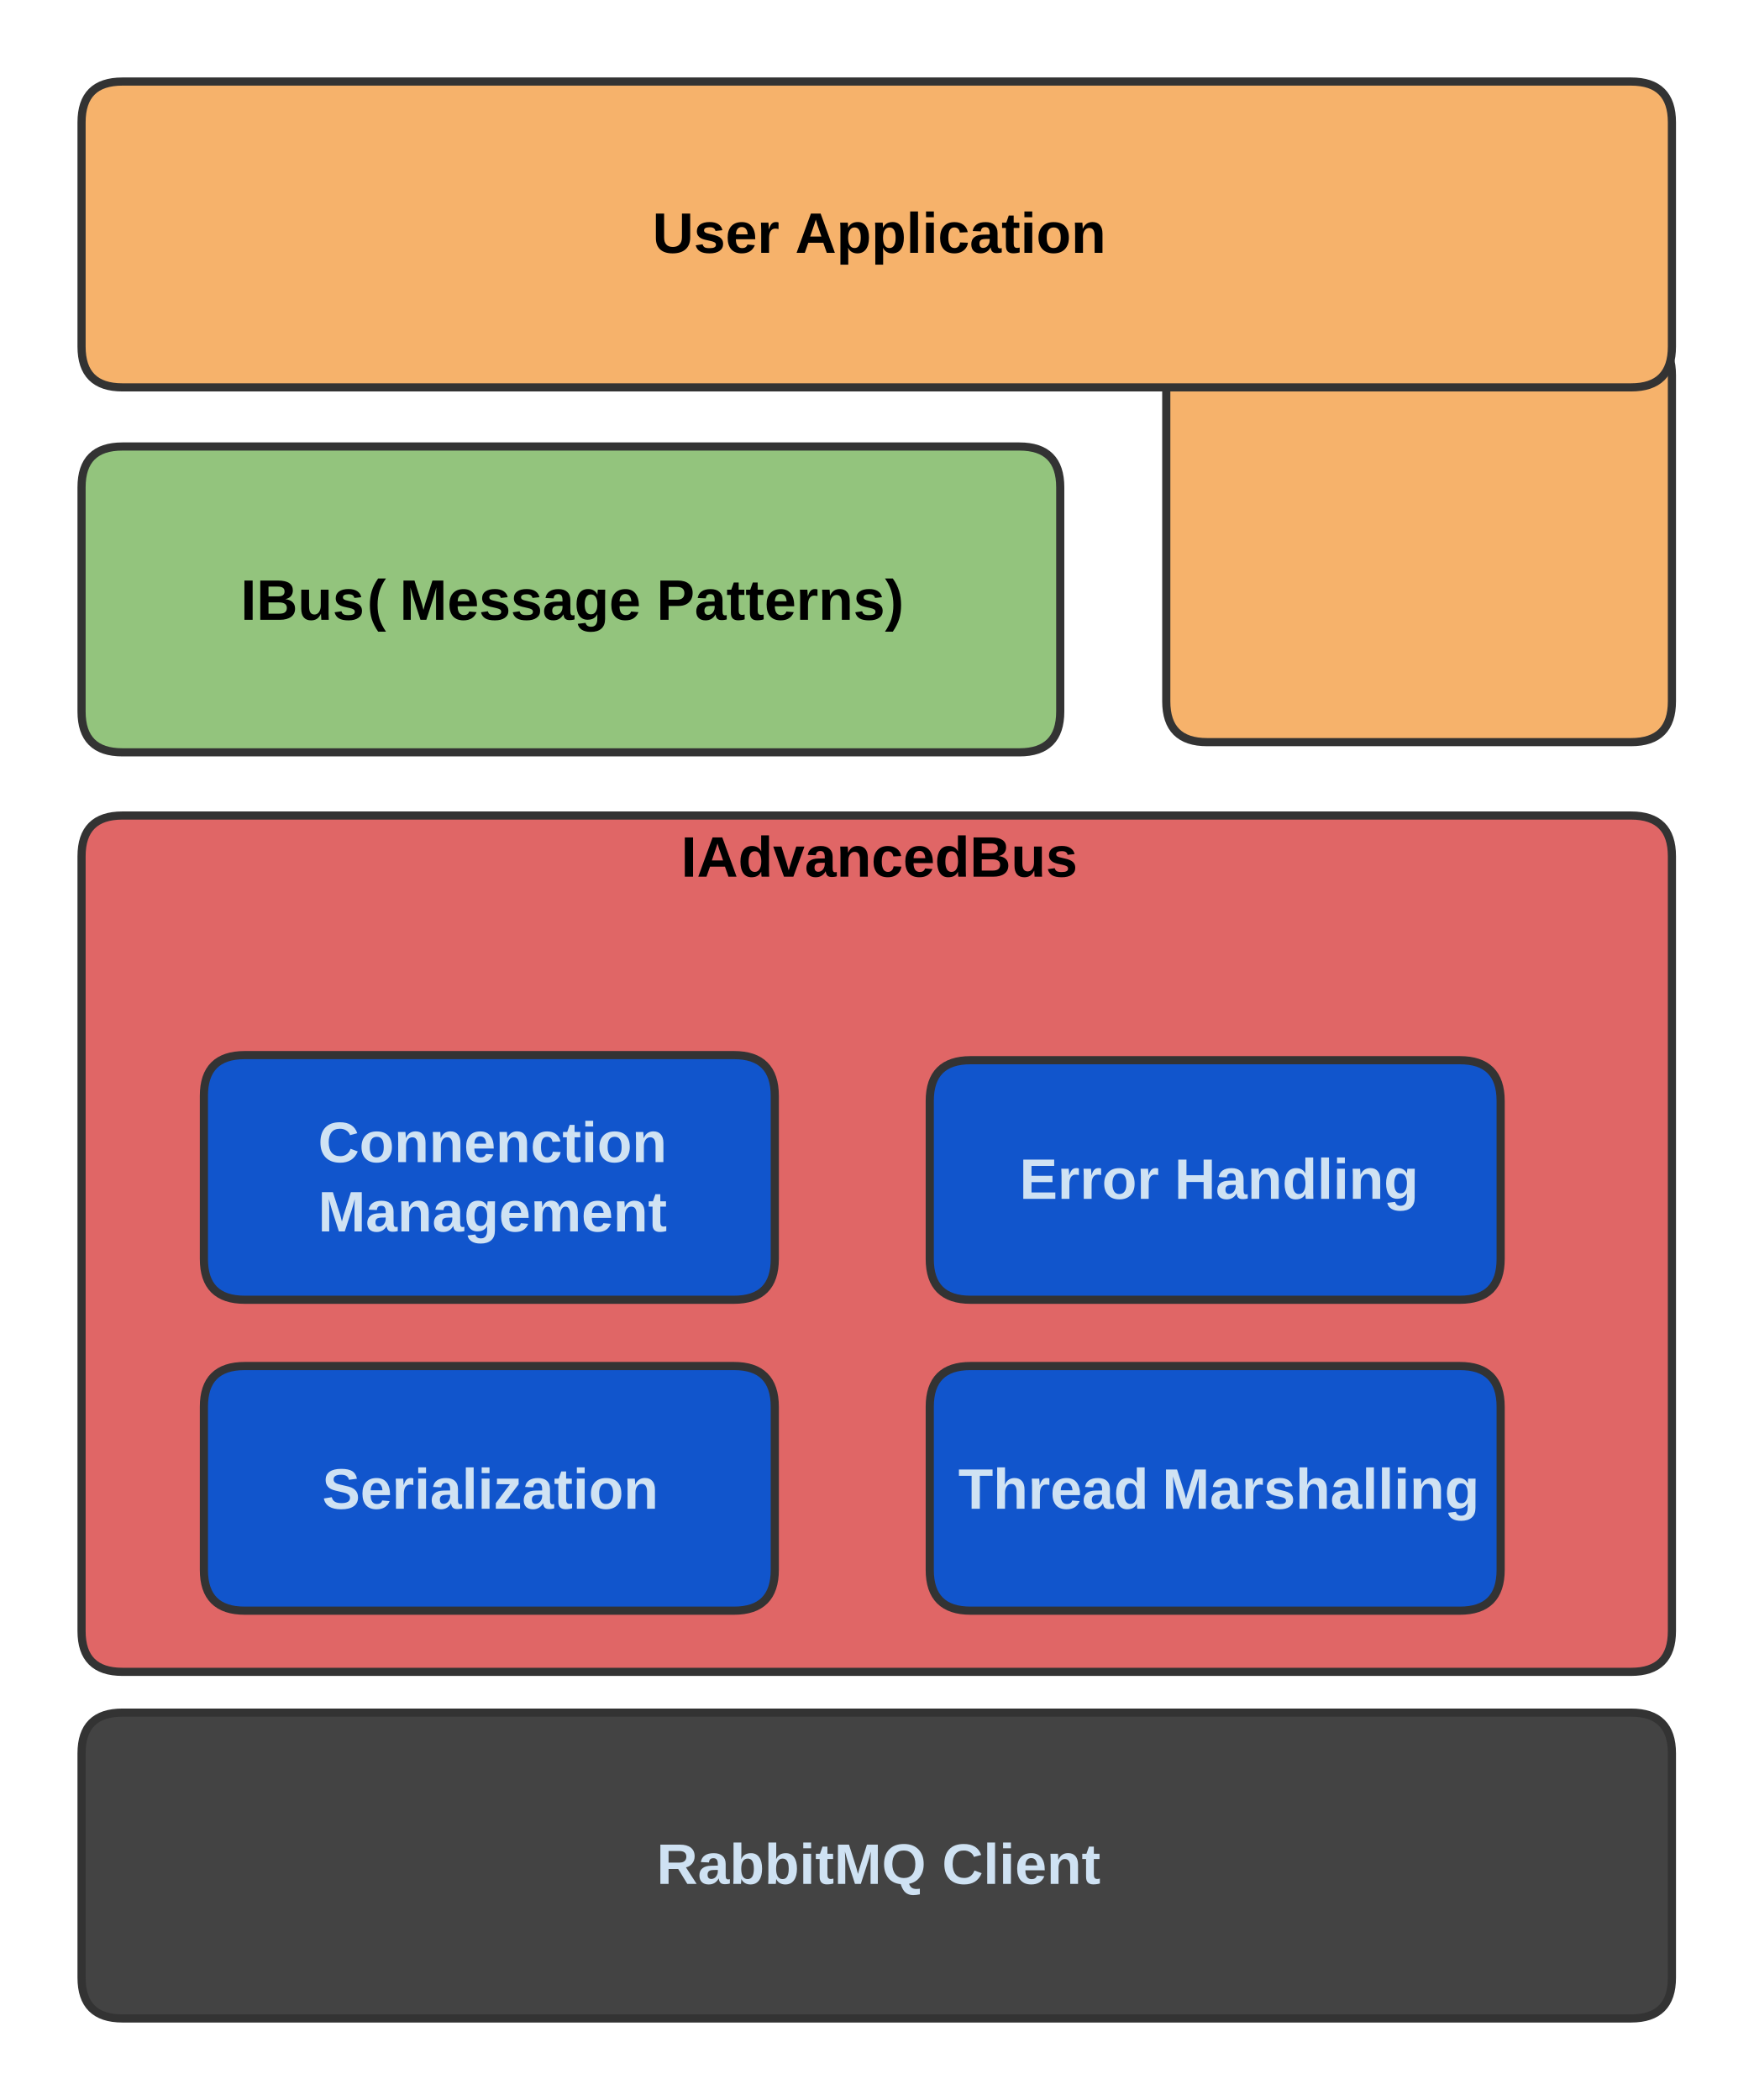
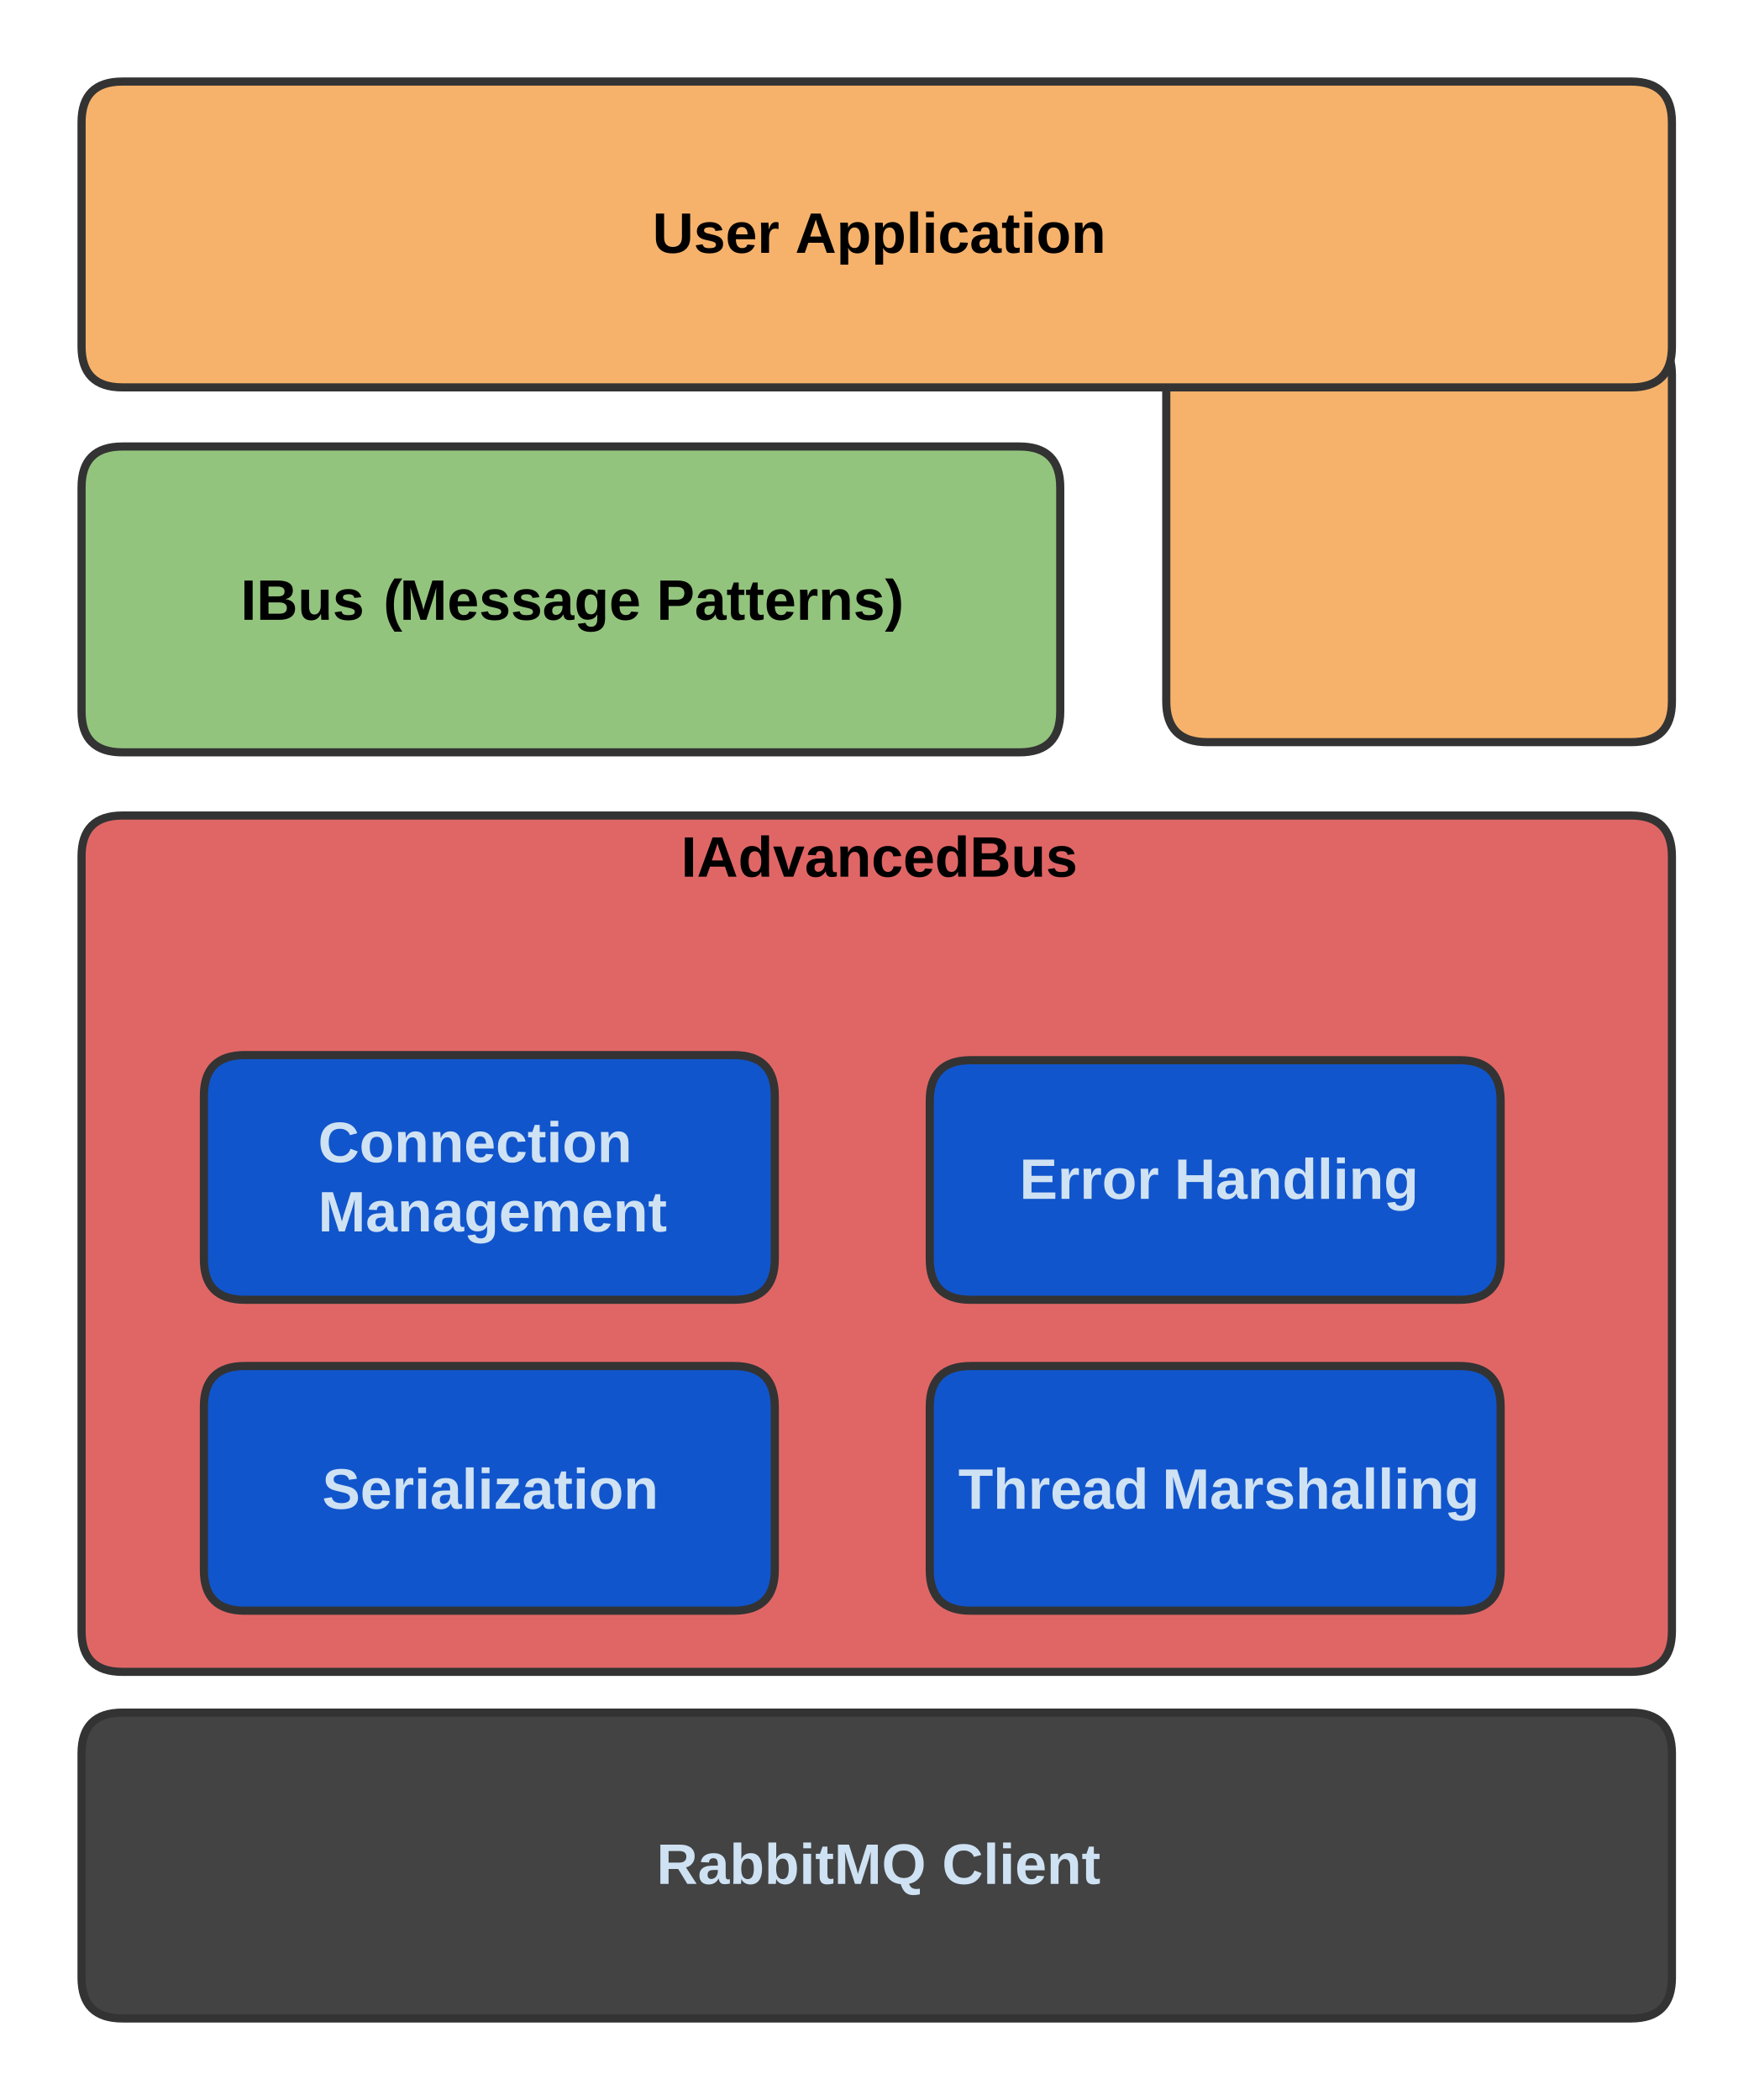
<svg xmlns="http://www.w3.org/2000/svg" xmlns:html="http://www.w3.org/1999/xhtml" width="430" height="515">
  <html:STYLE />
  <g>
    <g id="svg_4" transform="matrix(1, 0, 0, 1, 286, 82)">
      <g id="svg_5">
        <g id="svg_6" transform="translate(0,0) scale(1.24,1)">
          <g id="svg_7">
            <path id="svg_8" d="m10,0l80,0q10,0 10,10l0,80q0,10 -10,10l-80,0q-10,0 -10,-10l0,-80q0,-10 10,-10z" fill="none" />
            <g id="svg_9" transform="scale(0.8064516,1)">
              <path id="svg_10" d="m10,0l104,0q10,0 10,10l0,80q0,10 -10,10l-104,0q-10,0 -10,-10l0,-80q0,-10 10,-10z" fill="#f6b26b" />
              <path id="svg_11" stroke-width="2" stroke-miterlimit="10" d="m10,0m0,0l104,0q10,0 10,10l0,80q0,10 -10,10l-104,0q-10,0 -10,-10l0,-80q0,-10 10,-10z" stroke="#333333" fill="none" />
            </g>
          </g>
        </g>
      </g>
    </g>
    <g id="svg_12" transform="matrix(1, 0, 0, 1, 20, 20)">
      <g id="svg_13">
        <g id="svg_14" transform="translate(0,0) scale(3.9,0.75)">
          <g id="svg_15">
            <path id="svg_16" d="m10,0l80,0q10,0 10,10l0,80q0,10 -10,10l-80,0q-10,0 -10,-10l0,-80q0,-10 10,-10z" fill="none" />
            <g id="svg_17" transform="scale(0.2564103,1.333333)">
              <path id="svg_18" d="m10,0l370,0q10,0 10,10l0,55q0,10 -10,10l-370,0q-10,0 -10,-10l0,-55q0,-10 10,-10z" fill="#f6b26b" />
              <path id="svg_19" stroke-width="2" stroke-miterlimit="10" d="m10,0m0,0l370,0q10,0 10,10l0,55q0,10 -10,10l-370,0q-10,0 -10,-10l0,-55q0,-10 10,-10z" stroke="#333333" fill="none" />
            </g>
          </g>
        </g>
      </g>
    </g>
    <g id="svg_20" transform="matrix(1,0,0,1,30,49)">
      <g id="svg_21" transform="translate(-130)">
        <g id="svg_22" />
      </g>
      <g id="svg_23" transform="translate(-130)">
        <g id="svg_24" />
      </g>
      <g id="svg_25" transform="translate(-130)">
        <g id="svg_26" />
        <text id="svg_27" y="13" x="260" font-weight="700" font-style="normal" font-size="14px" font-family="&quot;Arial&quot;" fill="rgb(0, 0, 0)">User</text>
        <text id="svg_28" y="13" x="295" font-weight="700" font-style="normal" font-size="14px" font-family="&quot;Arial&quot;" fill="rgb(0, 0, 0)">Application</text>
      </g>
    </g>
    <g id="svg_29" transform="matrix(1, 0, 0, 1, 20, 109.5)">
      <g id="svg_30">
        <g id="svg_31" transform="translate(0,0) scale(2.4,0.75)">
          <g id="svg_32">
            <path id="svg_33" d="m10,0l80,0q10,0 10,10l0,80q0,10 -10,10l-80,0q-10,0 -10,-10l0,-80q0,-10 10,-10z" fill="none" />
            <g id="svg_34" transform="scale(0.4166667,1.333333)">
              <path id="svg_35" d="m10,0l220,0q10,0 10,10l0,55q0,10 -10,10l-220,0q-10,0 -10,-10l0,-55q0,-10 10,-10z" fill="#93c47d" />
              <path id="svg_36" stroke-width="2" stroke-miterlimit="10" d="m10,0m0,0l220,0q10,0 10,10l0,55q0,10 -10,10l-220,0q-10,0 -10,-10l0,-55q0,-10 10,-10z" stroke="#333333" fill="none" />
            </g>
          </g>
        </g>
      </g>
    </g>
    <g id="svg_37" transform="matrix(1,0,0,1,27,139)">
      <g id="svg_38" transform="translate(-32)">
        <g id="svg_39" />
      </g>
      <g id="svg_40" transform="translate(-32)">
        <g id="svg_41" />
      </g>
      <g id="svg_42" transform="translate(-32)">
        <g id="svg_43" />
        <text id="svg_44" y="13" x="64" font-weight="700" font-style="normal" font-size="14px" font-family="&quot;Arial&quot;" fill="rgb(0, 0, 0)">IBus</text>
-         <text id="svg_45" y="13" x="95" font-weight="700" font-style="normal" font-size="14px" font-family="&quot;Arial&quot;" fill="rgb(0, 0, 0)">(</text>
+         <text id="svg_45" y="13" x="99" font-weight="700" font-style="normal" font-size="14px" font-family="&quot;Arial&quot;" fill="rgb(0, 0, 0)">(</text>
        <text id="svg_46" y="13" x="103" font-weight="700" font-style="normal" font-size="14px" font-family="&quot;Arial&quot;" fill="rgb(0, 0, 0)">Message</text>
        <text id="svg_47" y="13" x="166" font-weight="700" font-style="normal" font-size="14px" font-family="&quot;Arial&quot;" fill="rgb(0, 0, 0)">Patterns</text>
        <text id="svg_48" y="13" x="222" font-weight="700" font-style="normal" font-size="14px" font-family="&quot;Arial&quot;" fill="rgb(0, 0, 0)">)</text>
      </g>
    </g>
    <g id="svg_49" transform="matrix(1, 0, 0, 1, 20, 200)">
      <g id="svg_50">
        <g id="svg_51" transform="translate(0,0) scale(3.9,2.1)">
          <g id="svg_52">
            <path id="svg_53" d="m10,0l80,0q10,0 10,10l0,80q0,10 -10,10l-80,0q-10,0 -10,-10l0,-80q0,-10 10,-10z" fill="none" />
            <g id="svg_54" transform="scale(0.2564103,0.4761905)">
              <path id="svg_55" d="m10,0l370,0q10,0 10,10l0,190q0,10 -10,10l-370,0q-10,0 -10,-10l0,-190q0,-10 10,-10z" fill="#e06666" />
              <path id="svg_56" stroke-width="2" stroke-miterlimit="10" d="m10,0m0,0l370,0q10,0 10,10l0,190q0,10 -10,10l-370,0q-10,0 -10,-10l0,-190q0,-10 10,-10z" stroke="#333333" fill="none" />
            </g>
          </g>
        </g>
      </g>
    </g>
    <g id="svg_57" transform="matrix(1,0,0,1,30,202)">
      <g id="svg_58" transform="translate(-371)">
        <g id="svg_59" />
      </g>
      <g id="svg_60" transform="translate(-371)">
        <g id="svg_61" />
      </g>
      <g id="svg_62" transform="translate(-371)">
        <g id="svg_63" />
        <text id="svg_64" y="13" x="508" font-weight="700" font-style="normal" font-size="14px" font-family="&quot;Arial&quot;" fill="rgb(0, 0, 0)">IAdvancedBus</text>
      </g>
      <g id="svg_65" transform="translate(-371)">
        <g id="svg_66" />
      </g>
    </g>
    <g id="svg_67" transform="matrix(1, 0, 0, 1, 20, 420)">
      <g id="svg_68">
        <g id="svg_69" transform="translate(0,0) scale(3.9,0.75)">
          <g id="svg_70">
            <path id="svg_71" d="m10,0l80,0q10,0 10,10l0,80q0,10 -10,10l-80,0q-10,0 -10,-10l0,-80q0,-10 10,-10z" fill="none" />
            <g id="svg_72" transform="scale(0.2564103,1.333333)">
              <path id="svg_73" d="m10,0l370,0q10,0 10,10l0,55q0,10 -10,10l-370,0q-10,0 -10,-10l0,-55q0,-10 10,-10z" fill="#434343" />
              <path id="svg_74" stroke-width="2" stroke-miterlimit="10" d="m10,0m0,0l370,0q10,0 10,10l0,55q0,10 -10,10l-370,0q-10,0 -10,-10l0,-55q0,-10 10,-10z" stroke="#333333" fill="none" />
            </g>
          </g>
        </g>
      </g>
    </g>
    <g id="svg_75" transform="matrix(1,0,0,1,30,449)">
      <g id="svg_76" transform="translate(-131)">
        <g id="svg_77" />
      </g>
      <g id="svg_78" transform="translate(-131)">
        <g id="svg_79" />
      </g>
      <g id="svg_80" transform="translate(-131)">
        <g id="svg_81" />
        <text id="svg_82" y="13" x="262" font-weight="700" font-style="normal" font-size="14px" font-family="&quot;Arial&quot;" fill="rgb(207, 226, 243)">RabbitMQ</text>
        <text id="svg_83" y="13" x="332" font-weight="700" font-style="normal" font-size="14px" font-family="&quot;Arial&quot;" fill="rgb(207, 226, 243)">Client</text>
      </g>
    </g>
    <g id="svg_84" transform="matrix(1, 0, 0, 1, 50, 335)">
      <g id="svg_85">
        <g id="svg_86" transform="translate(0,0) scale(1.4,0.6)">
          <g id="svg_87">
            <path id="svg_88" d="m10,0l80,0q10,0 10,10l0,80q0,10 -10,10l-80,0q-10,0 -10,-10l0,-80q0,-10 10,-10z" fill="none" />
            <g id="svg_89" transform="scale(0.7142857,1.666667)">
              <path id="svg_90" d="m10,0l120,0q10,0 10,10l0,40q0,10 -10,10l-120,0q-10,0 -10,-10l0,-40q0,-10 10,-10z" fill="#1155cc" />
              <path id="svg_91" stroke-width="2" stroke-miterlimit="10" d="m10,0m0,0l120,0q10,0 10,10l0,40q0,10 -10,10l-120,0q-10,0 -10,-10l0,-40q0,-10 10,-10z" stroke="#333333" fill="none" />
            </g>
          </g>
        </g>
      </g>
    </g>
    <g id="svg_92" transform="matrix(1,0,0,1,55,357)">
      <g id="svg_93" transform="translate(-24)">
        <g id="svg_94" />
      </g>
      <g id="svg_95" transform="translate(-24)">
        <g id="svg_96" />
      </g>
      <g id="svg_97" transform="translate(-24)">
        <g id="svg_98" />
        <text id="svg_99" y="13" x="48" font-weight="700" font-style="normal" font-size="14px" font-family="&quot;Arial&quot;" fill="rgb(207, 226, 243)">Serialization</text>
      </g>
    </g>
    <g id="svg_100" transform="matrix(1, 0, 0, 1, 228, 260)">
      <g id="svg_101">
        <g id="svg_102" transform="translate(0,0) scale(1.4,0.5875)">
          <g id="svg_103">
            <path id="svg_104" d="m10,0l80,0q10,0 10,10l0,80q0,10 -10,10l-80,0q-10,0 -10,-10l0,-80q0,-10 10,-10z" fill="none" />
            <g id="svg_105" transform="scale(0.7142857,1.702128)">
              <path id="svg_106" d="m10,0l120,0q10,0 10,10l0,38.75q0,10 -10,10l-120,0q-10,0 -10,-10l0,-38.75q0,-10 10,-10z" fill="#1155cc" />
              <path id="svg_107" stroke-width="2" stroke-miterlimit="10" d="m10,0m0,0l120,0q10,0 10,10l0,38.75q0,10 -10,10l-120,0q-10,0 -10,-10l0,-38.75q0,-10 10,-10z" stroke="#333333" fill="none" />
            </g>
          </g>
        </g>
      </g>
    </g>
    <g id="svg_108" transform="matrix(1,0,0,1,233,281)">
      <g id="svg_109" transform="translate(-17)">
        <g id="svg_110" />
      </g>
      <g id="svg_111" transform="translate(-17)">
        <g id="svg_112" />
      </g>
      <g id="svg_113" transform="translate(-17)">
        <g id="svg_114" />
        <text id="svg_115" y="13" x="34" font-weight="700" font-style="normal" font-size="14px" font-family="&quot;Arial&quot;" fill="rgb(207, 226, 243)">Error</text>
        <text id="svg_116" y="13" x="72" font-weight="700" font-style="normal" font-size="14px" font-family="&quot;Arial&quot;" fill="rgb(207, 226, 243)">Handling</text>
      </g>
    </g>
    <g id="svg_117" transform="matrix(1, 0, 0, 1, 50, 258.75)">
      <g id="svg_118">
        <g id="svg_119" transform="translate(0,0) scale(1.4,0.6)">
          <g id="svg_120">
            <path id="svg_121" d="m10,0l80,0q10,0 10,10l0,80q0,10 -10,10l-80,0q-10,0 -10,-10l0,-80q0,-10 10,-10z" fill="none" />
            <g id="svg_122" transform="scale(0.7142857,1.666667)">
              <path id="svg_123" d="m10,0l120,0q10,0 10,10l0,40q0,10 -10,10l-120,0q-10,0 -10,-10l0,-40q0,-10 10,-10z" fill="#1155cc" />
              <path id="svg_124" stroke-width="2" stroke-miterlimit="10" d="m10,0m0,0l120,0q10,0 10,10l0,40q0,10 -10,10l-120,0q-10,0 -10,-10l0,-40q0,-10 10,-10z" stroke="#333333" fill="none" />
            </g>
          </g>
        </g>
      </g>
    </g>
    <g id="svg_125" transform="matrix(1,0,0,1,55,272)">
      <g id="svg_126" transform="translate(-23)">
        <g id="svg_127" />
      </g>
      <g id="svg_128" transform="translate(-23)">
        <g id="svg_129" />
      </g>
      <g id="svg_130" transform="translate(-23)">
        <g id="svg_131" />
-         <text id="svg_132" y="13" x="46" font-weight="700" font-style="normal" font-size="14px" font-family="&quot;Arial&quot;" fill="rgb(207, 226, 243)">Connenction</text>
+         <text id="svg_132" y="13" x="46" font-weight="700" font-style="normal" font-size="14px" font-family="&quot;Arial&quot;" fill="rgb(207, 226, 243)">Connection</text>
        <text id="svg_133" y="30" x="46" font-weight="700" font-style="normal" font-size="14px" font-family="&quot;Arial&quot;" fill="rgb(207, 226, 243)">Management</text>
      </g>
    </g>
    <g id="svg_134" transform="matrix(1, 0, 0, 1, 228, 335)">
      <g id="svg_135">
        <g id="svg_136" transform="translate(0,0) scale(1.4,0.6)">
          <g id="svg_137">
            <path id="svg_138" d="m10,0l80,0q10,0 10,10l0,80q0,10 -10,10l-80,0q-10,0 -10,-10l0,-80q0,-10 10,-10z" fill="none" />
            <g id="svg_139" transform="scale(0.7142857,1.666667)">
              <path id="svg_140" d="m10,0l120,0q10,0 10,10l0,40q0,10 -10,10l-120,0q-10,0 -10,-10l0,-40q0,-10 10,-10z" fill="#1155cc" />
              <path id="svg_141" stroke-width="2" stroke-miterlimit="10" d="m10,0m0,0l120,0q10,0 10,10l0,40q0,10 -10,10l-120,0q-10,0 -10,-10l0,-40q0,-10 10,-10z" stroke="#333333" fill="none" />
            </g>
          </g>
        </g>
      </g>
    </g>
    <g id="svg_142" transform="matrix(1,0,0,1,233,357)">
      <g id="svg_143" transform="translate(-2)">
        <g id="svg_144" />
      </g>
      <g id="svg_145" transform="translate(-2)">
        <g id="svg_146" />
      </g>
      <g id="svg_147" transform="translate(-2)">
        <g id="svg_148" />
        <text id="svg_149" y="13" x="4" font-weight="700" font-style="normal" font-size="14px" font-family="&quot;Arial&quot;" fill="rgb(207, 226, 243)">Thread</text>
        <text id="svg_150" y="13" x="54" font-weight="700" font-style="normal" font-size="14px" font-family="&quot;Arial&quot;" fill="rgb(207, 226, 243)">Marshalling</text>
      </g>
    </g>
  </g>
</svg>
